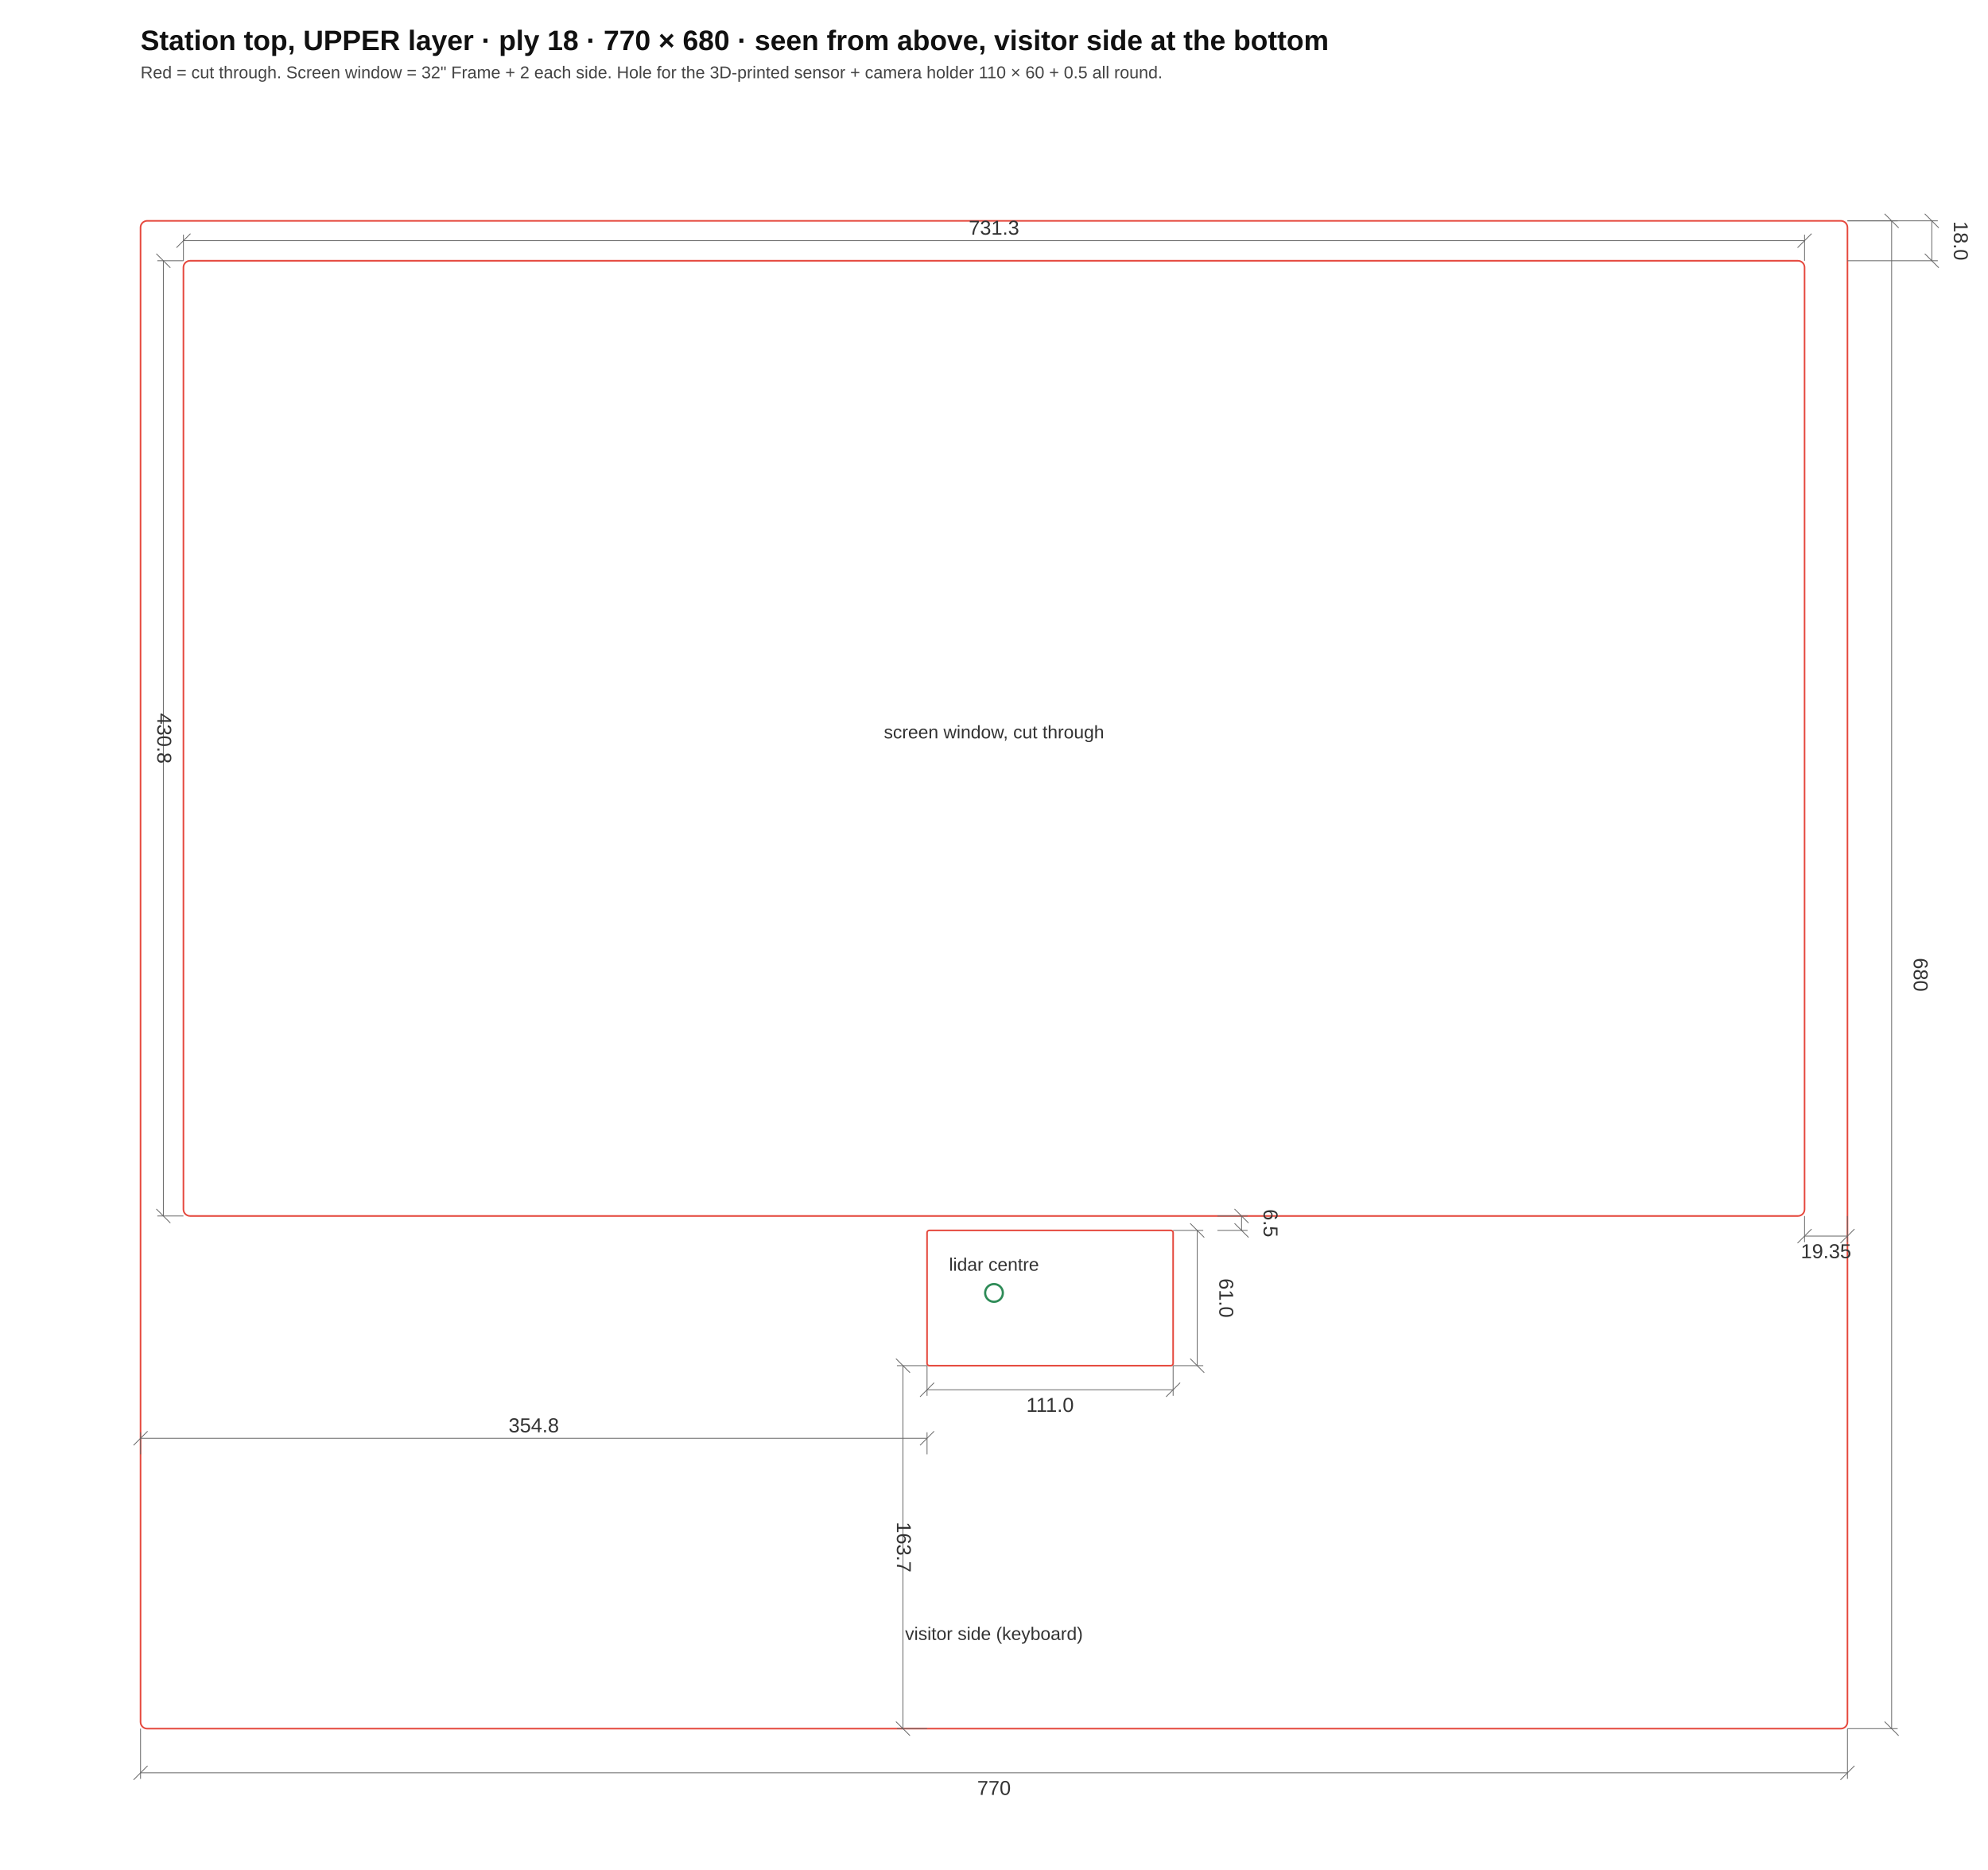
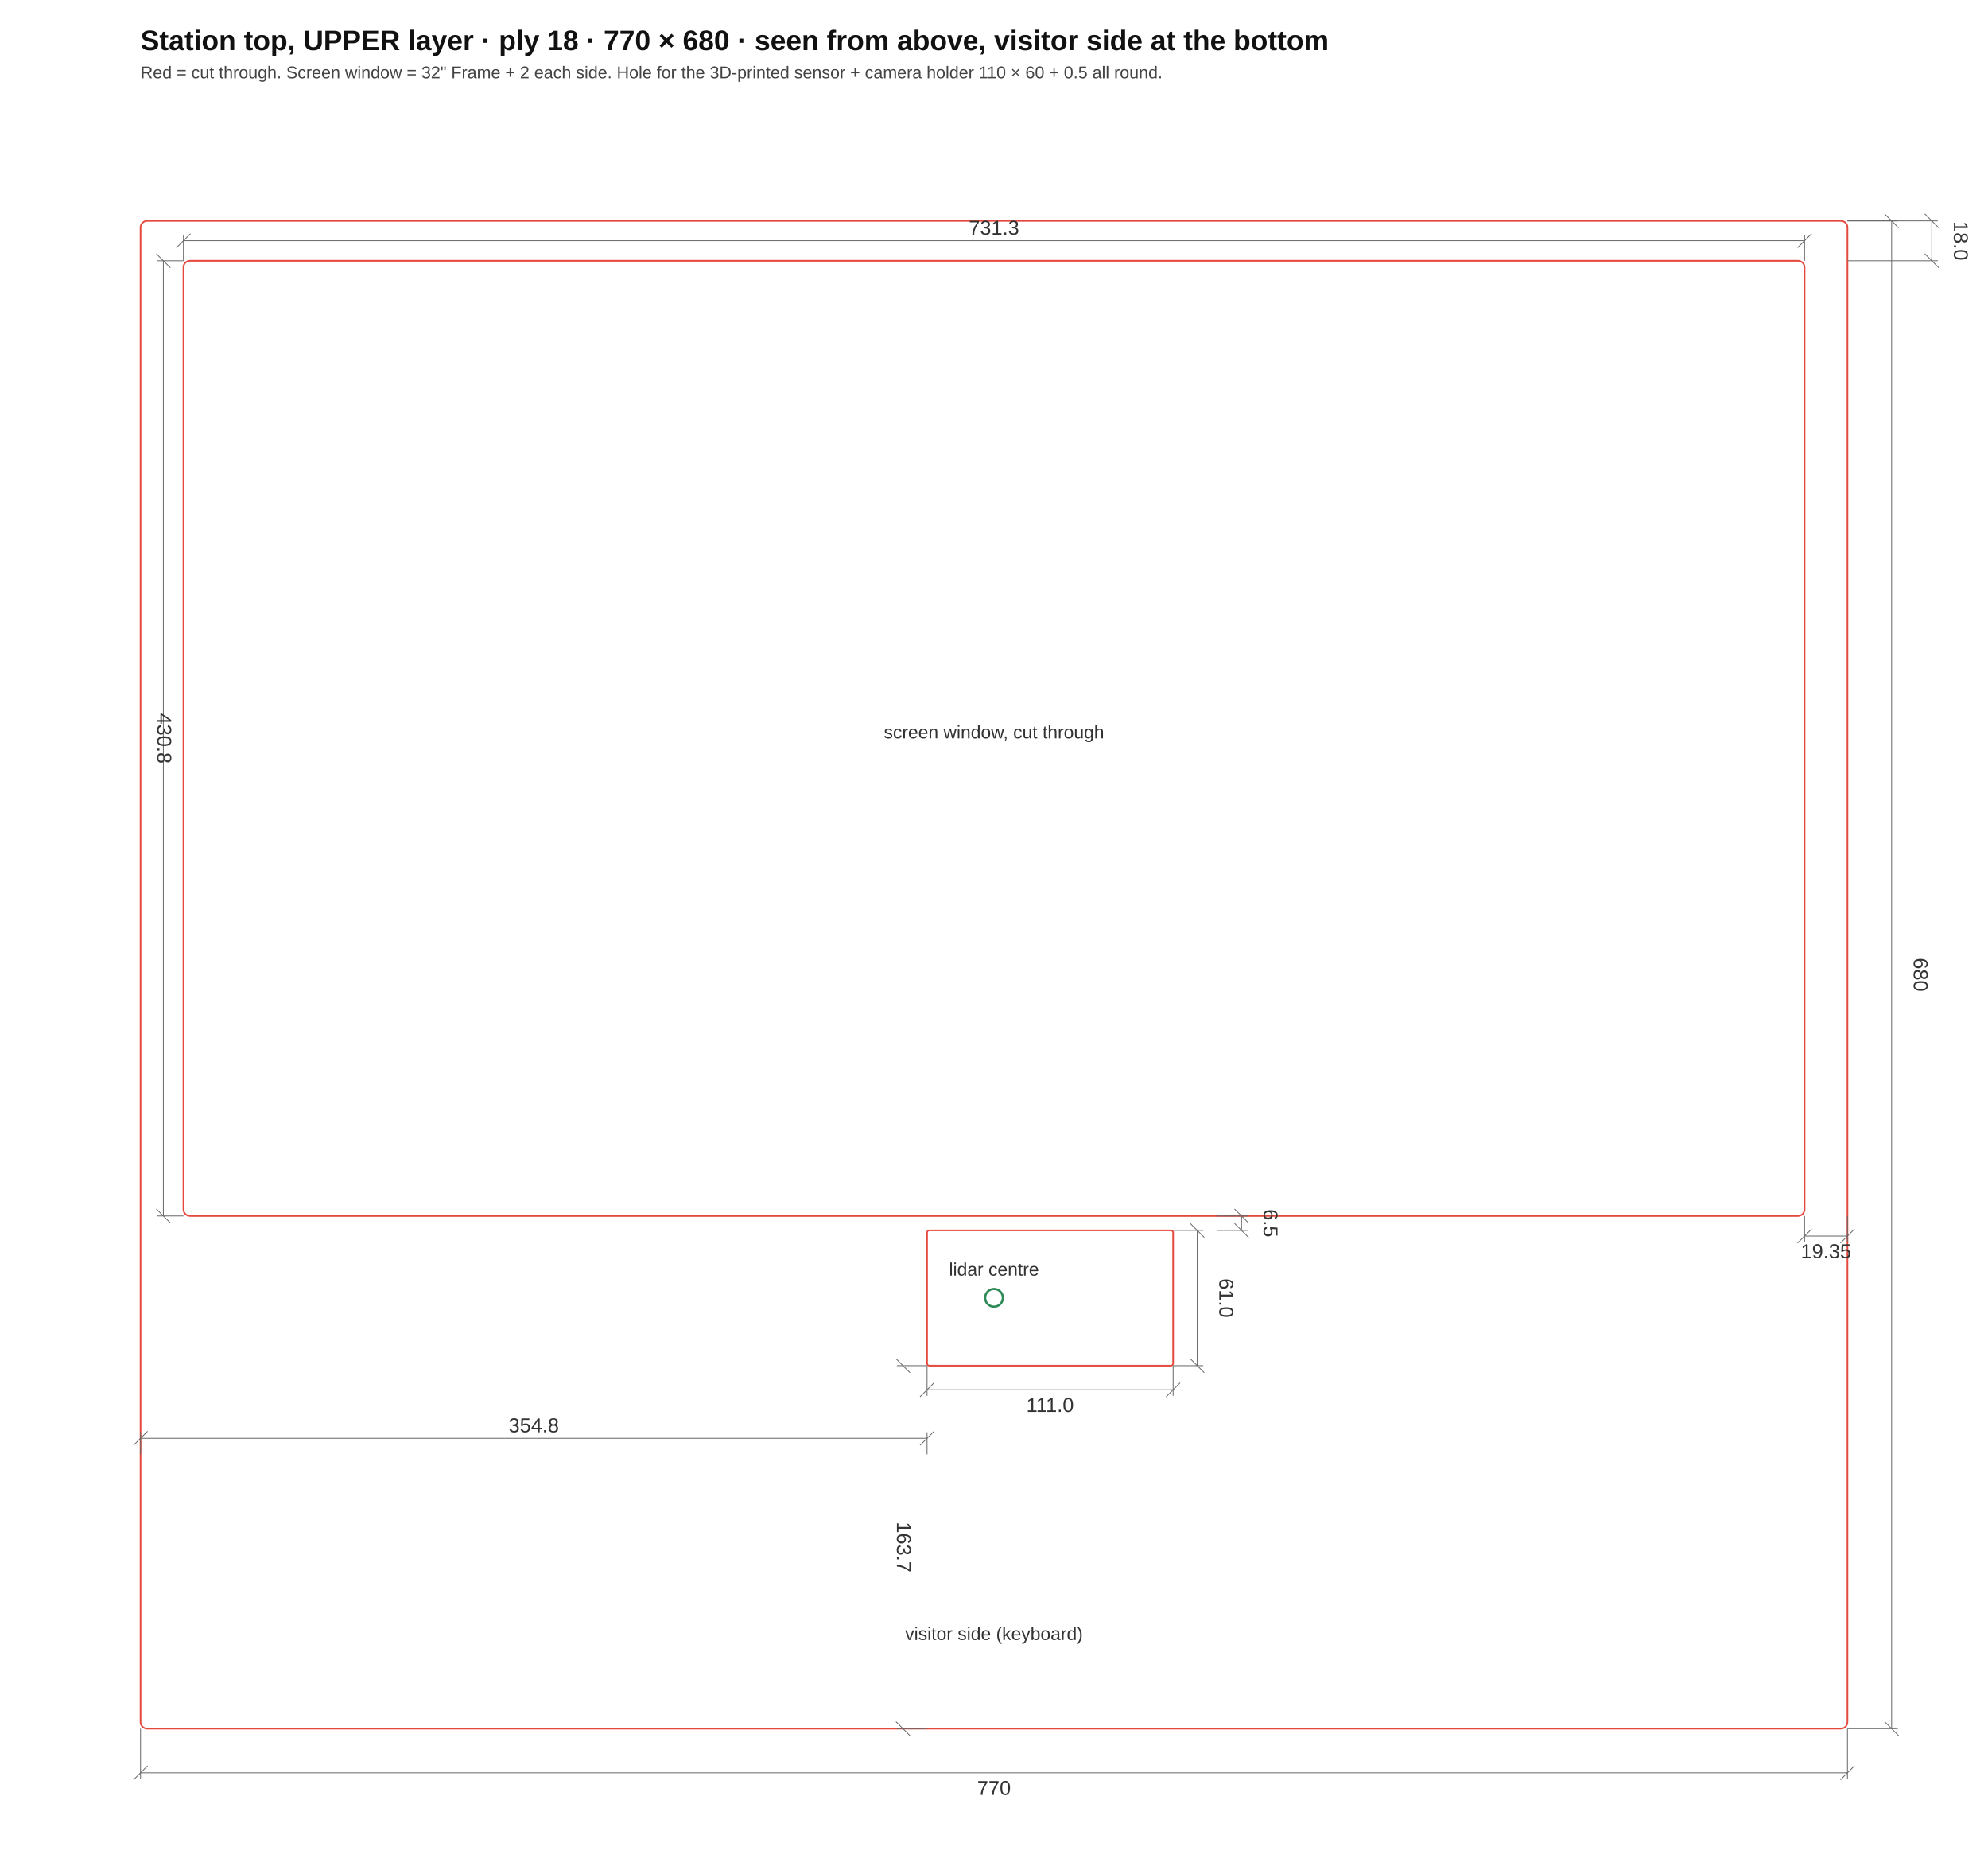
<svg xmlns="http://www.w3.org/2000/svg" width="896.8mm" height="843.1mm" viewBox="-63.4 -99.6 896.8 843.1">
  <g id="CUT_through" fill="none" stroke="#E5483D" stroke-width="0.72">
    <path d="M3.00 0.00H767.00A3 3 0 0 1 770.00 3.00V677.00A3 3 0 0 1 767.00 680.00H3.00A3 3 0 0 1 0.00 677.00V3.00A3 3 0 0 1 3.00 0.00Z" />
    <path d="M22.35 18.00H747.65A3 3 0 0 1 750.65 21.00V445.80A3 3 0 0 1 747.65 448.80H22.35A3 3 0 0 1 19.35 445.80V21.00A3 3 0 0 1 22.35 18.00Z" />
    <path d="M355.80 455.30H464.80A1 1 0 0 1 465.80 456.30V515.30A1 1 0 0 1 464.80 516.30H355.80A1 1 0 0 1 354.80 515.30V456.30A1 1 0 0 1 355.80 455.30Z" />
  </g>
  <g id="MARK_pencil_do_not_cut" fill="none" stroke="#2E8B57" stroke-width="{max(0.4, ts*0.05):.2f}" stroke-dasharray="{ts*0.8:.1f} {ts*0.4:.1f}">
-     <path d="M381.00 483.50A4 4 0 1 0 389.00 483.50A4 4 0 1 0 381.00 483.50Z" />
+     <path d="M381.00 485.70A4 4 0 1 0 389.00 485.70A4 4 0 1 0 381.00 485.70Z" />
  </g>
  <g id="DIMENSIONS_do_not_cut" fill="none" stroke="#666" stroke-width="0.36" font-family="IBM Plex Sans, Arial, sans-serif" font-size="9.1">
    <path d="M0.00 680.00L0.00 702.65M770.00 680.00L770.00 702.65M0.00 699.93L770.00 699.93" />
    <path d="M-3.17 703.10L3.17 696.76" />
    <path d="M766.83 703.10L773.17 696.76" />
    <text x="385.00" y="709.89" fill="#333" stroke="none" text-anchor="middle" transform="rotate(0.00 385.00 709.89)">770</text>
    <path d="M770.00 680.00L792.65 680.00M770.00 0.00L792.65 0.00M789.93 680.00L789.93 0.00" />
    <path d="M793.10 683.17L786.76 676.83" />
    <path d="M793.10 3.17L786.76 -3.17" />
    <text x="799.89" y="340.00" fill="#333" stroke="none" text-anchor="middle" transform="rotate(90.00 799.89 340.00)">680</text>
    <path d="M19.35 18.00L19.35 6.22M750.65 18.00L750.65 6.22M19.35 8.94L750.65 8.94" />
    <path d="M16.18 12.11L22.52 5.77" />
    <path d="M747.48 12.11L753.82 5.77" />
    <text x="385.00" y="6.22" fill="#333" stroke="none" text-anchor="middle" transform="rotate(0.00 385.00 6.22)">731.3</text>
    <path d="M19.35 448.80L7.57 448.80M19.35 18.00L7.57 18.00M10.29 448.80L10.29 18.00" />
    <path d="M13.46 451.97L7.12 445.63" />
    <path d="M13.46 21.17L7.12 14.83" />
    <text x="7.57" y="233.40" fill="#333" stroke="none" text-anchor="middle" transform="rotate(90.00 7.57 233.40)">430.8</text>
    <path d="M750.65 448.80L750.65 460.58M770.00 448.80L770.00 460.58M750.65 457.86L770.00 457.86" />
    <path d="M747.48 461.03L753.82 454.69" />
    <path d="M766.83 461.03L773.17 454.69" />
    <text x="760.33" y="467.82" fill="#333" stroke="none" text-anchor="middle" transform="rotate(0.00 760.33 467.82)">19.35</text>
    <path d="M770.00 18.00L810.76 18.00M770.00 0.00L810.76 0.00M808.05 18.00L808.05 0.00" />
    <path d="M811.22 21.17L804.88 14.83" />
    <path d="M811.22 3.17L804.88 -3.17" />
    <text x="818.01" y="9.00" fill="#333" stroke="none" text-anchor="middle" transform="rotate(90.00 818.01 9.00)">18.0</text>
    <path d="M354.80 680.00L341.21 680.00M354.80 516.30L341.21 516.30M343.93 680.00L343.93 516.30" />
    <path d="M347.10 683.17L340.76 676.83" />
    <path d="M347.10 519.47L340.76 513.13" />
    <text x="341.21" y="598.15" fill="#333" stroke="none" text-anchor="middle" transform="rotate(90.00 341.21 598.15)">163.7</text>
    <path d="M354.80 516.30L354.80 529.89M465.80 516.30L465.80 529.89M354.80 527.17L465.80 527.17" />
    <path d="M351.63 530.34L357.97 524.00" />
    <path d="M462.63 530.34L468.97 524.00" />
    <text x="410.30" y="537.14" fill="#333" stroke="none" text-anchor="middle" transform="rotate(0.00 410.30 537.14)">111.0</text>
    <path d="M465.80 516.30L479.39 516.30M465.80 455.30L479.39 455.30M476.67 516.30L476.67 455.30" />
    <path d="M479.84 519.47L473.50 513.13" />
    <path d="M479.84 458.47L473.50 452.13" />
    <text x="486.64" y="485.80" fill="#333" stroke="none" text-anchor="middle" transform="rotate(90.00 486.64 485.80)">61.0</text>
    <path d="M0.00 556.30L0.00 546.34M354.80 556.30L354.80 546.34M0.00 549.05L354.80 549.05" />
    <path d="M-3.17 552.22L3.17 545.88" />
    <path d="M351.63 552.22L357.97 545.88" />
    <text x="177.40" y="546.34" fill="#333" stroke="none" text-anchor="middle" transform="rotate(0.00 177.40 546.34)">354.8</text>
    <path d="M485.80 455.30L499.39 455.30M485.80 448.80L499.39 448.80M496.67 455.30L496.67 448.80" />
    <path d="M499.84 458.47L493.50 452.13" />
    <path d="M499.84 451.97L493.50 445.63" />
    <text x="506.64" y="452.05" fill="#333" stroke="none" text-anchor="middle" transform="rotate(90.00 506.64 452.05)">6.5</text>
-     <text x="385.00" y="473.50" fill="#333" stroke="none" font-size="8.2" text-anchor="middle">lidar centre</text>
+     <text x="385.00" y="475.70" fill="#333" stroke="none" font-size="8.2" text-anchor="middle">lidar centre</text>
    <text x="385.00" y="233.40" fill="#333" stroke="none" font-size="8.2" text-anchor="middle">screen window, cut through</text>
    <text x="385.00" y="640.00" fill="#333" stroke="none" font-size="8.2" text-anchor="middle">visitor side (keyboard)</text>
    <text x="0" y="-77.0" fill="#111" stroke="none" font-size="12.7" font-weight="700">Station top, UPPER layer · ply 18 · 770 × 680 · seen from above, visitor side at the bottom</text>
    <text x="0" y="-64.3" fill="#444" stroke="none" font-size="7.7">Red = cut through. Screen window = 32" Frame + 2 each side. Hole for the 3D-printed sensor + camera holder 110 × 60 + 0.5 all round.</text>
  </g>
</svg>
